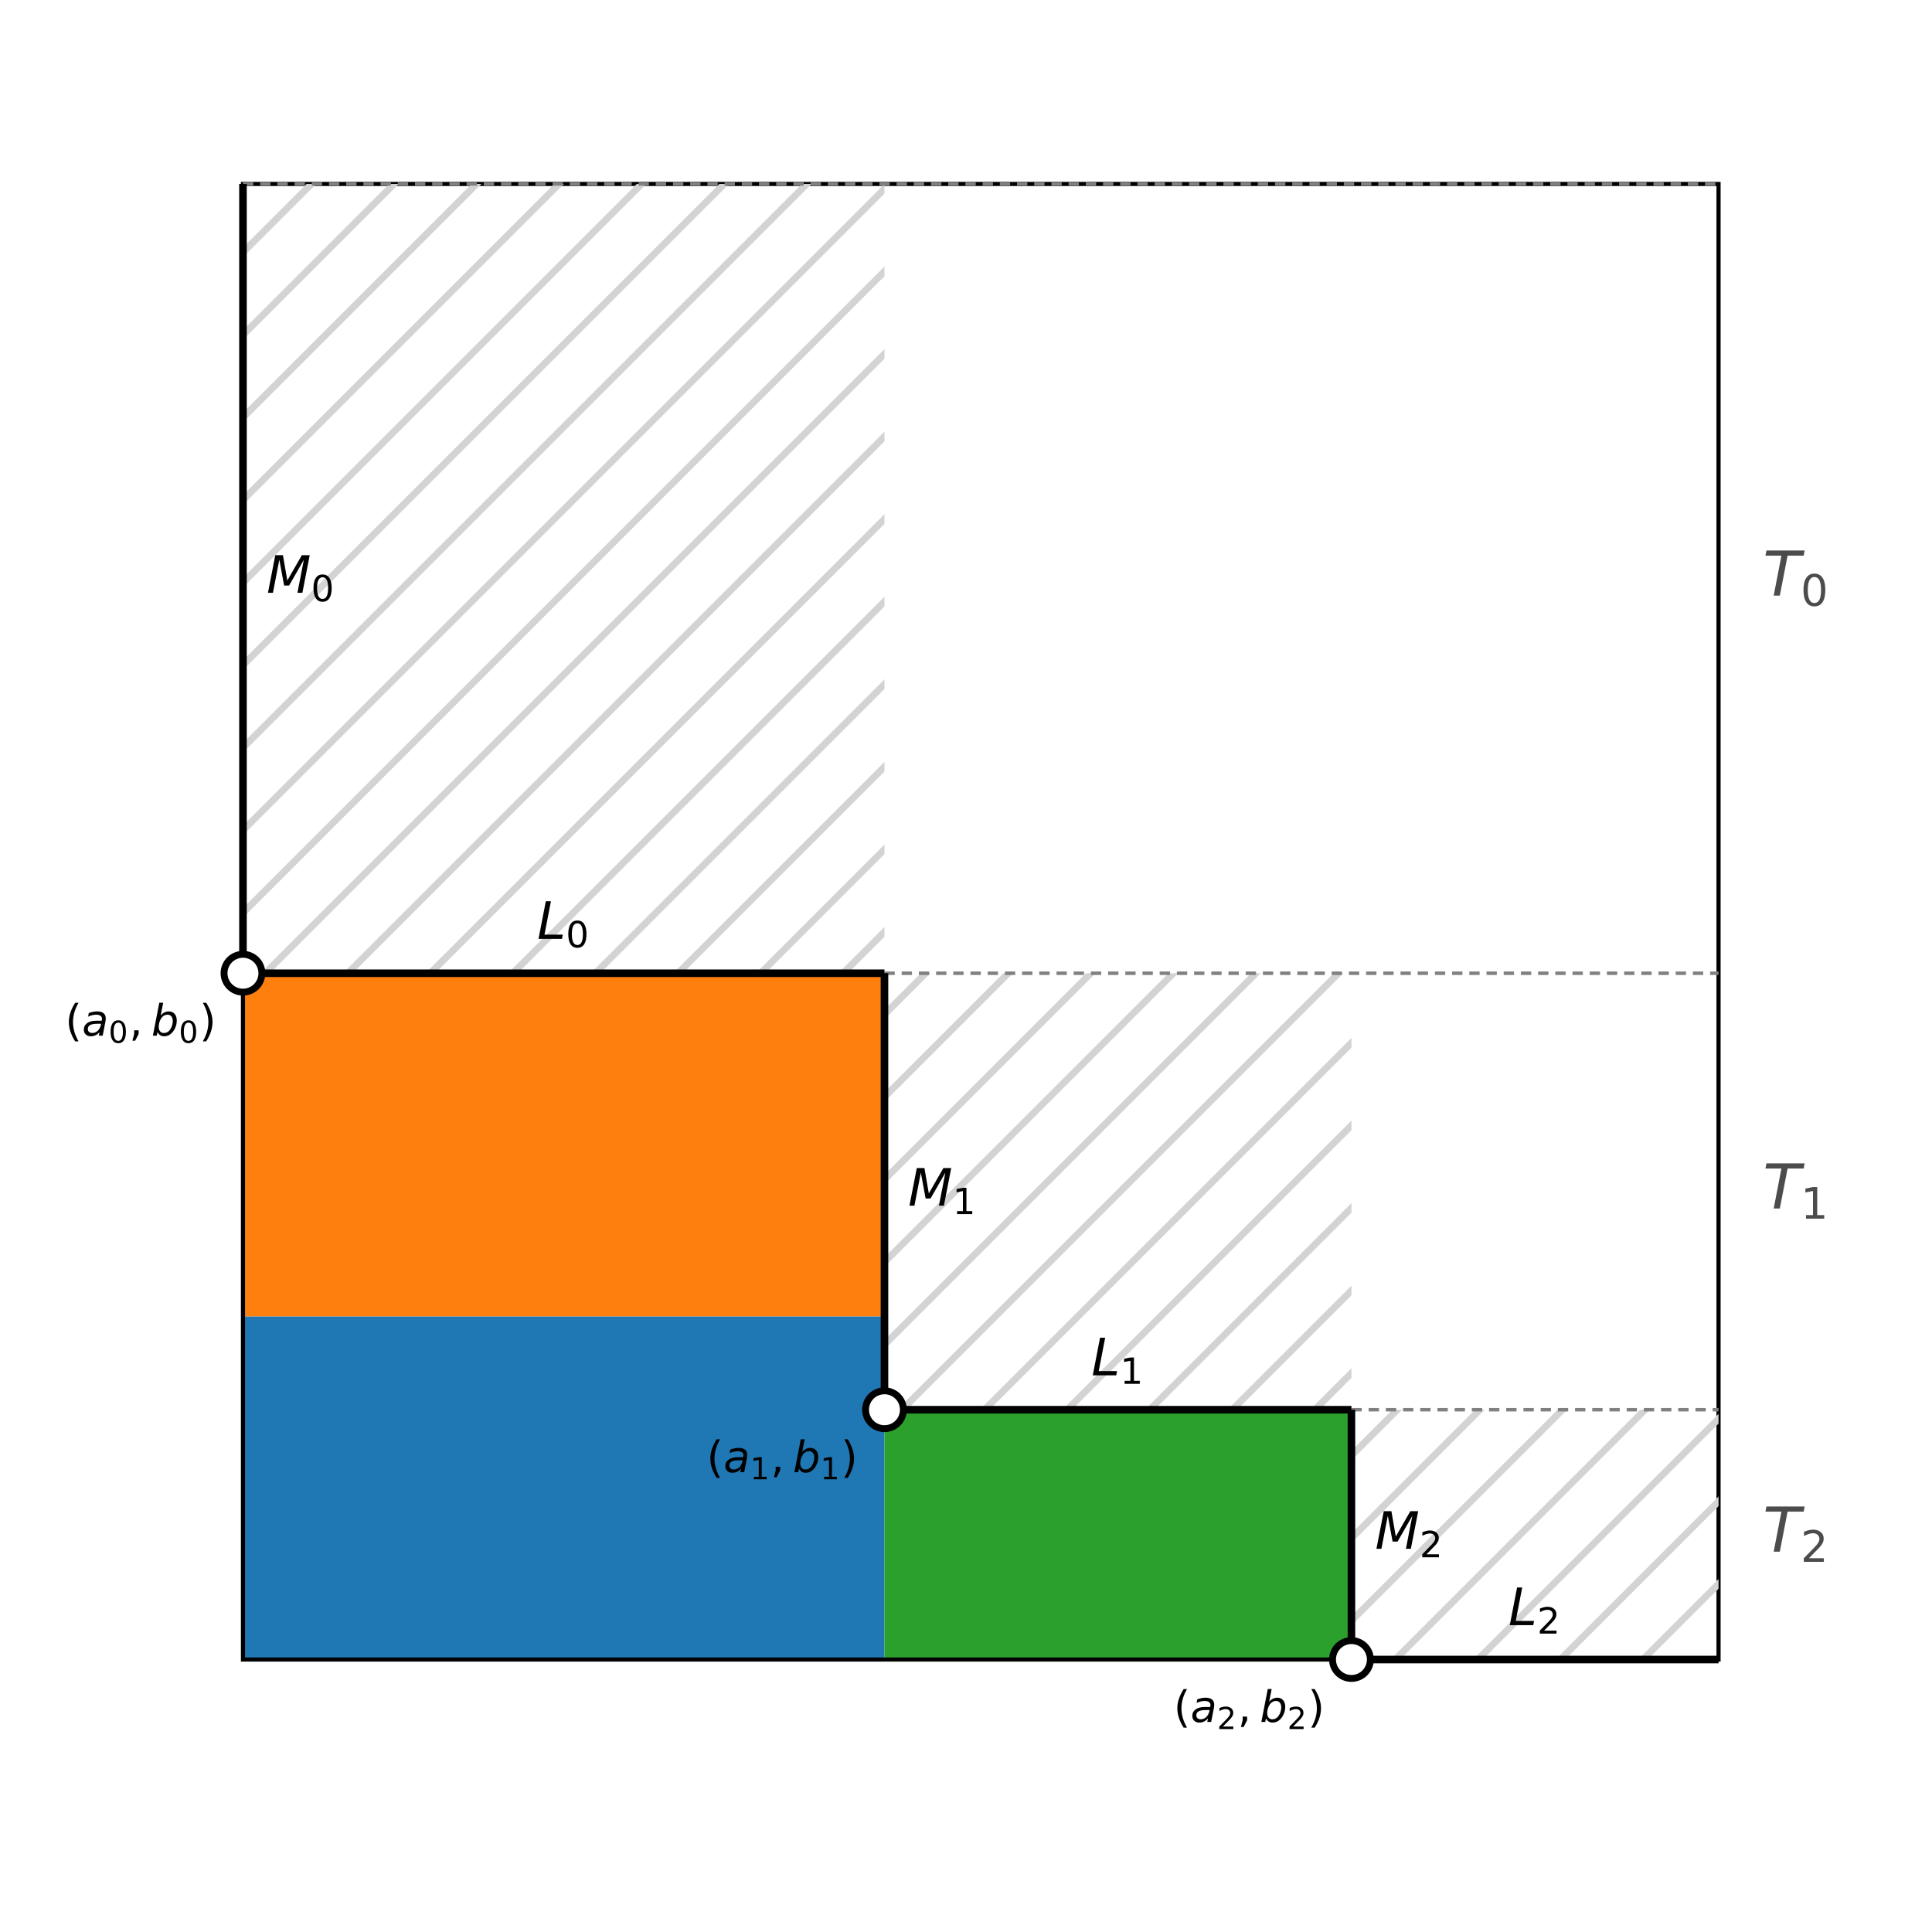
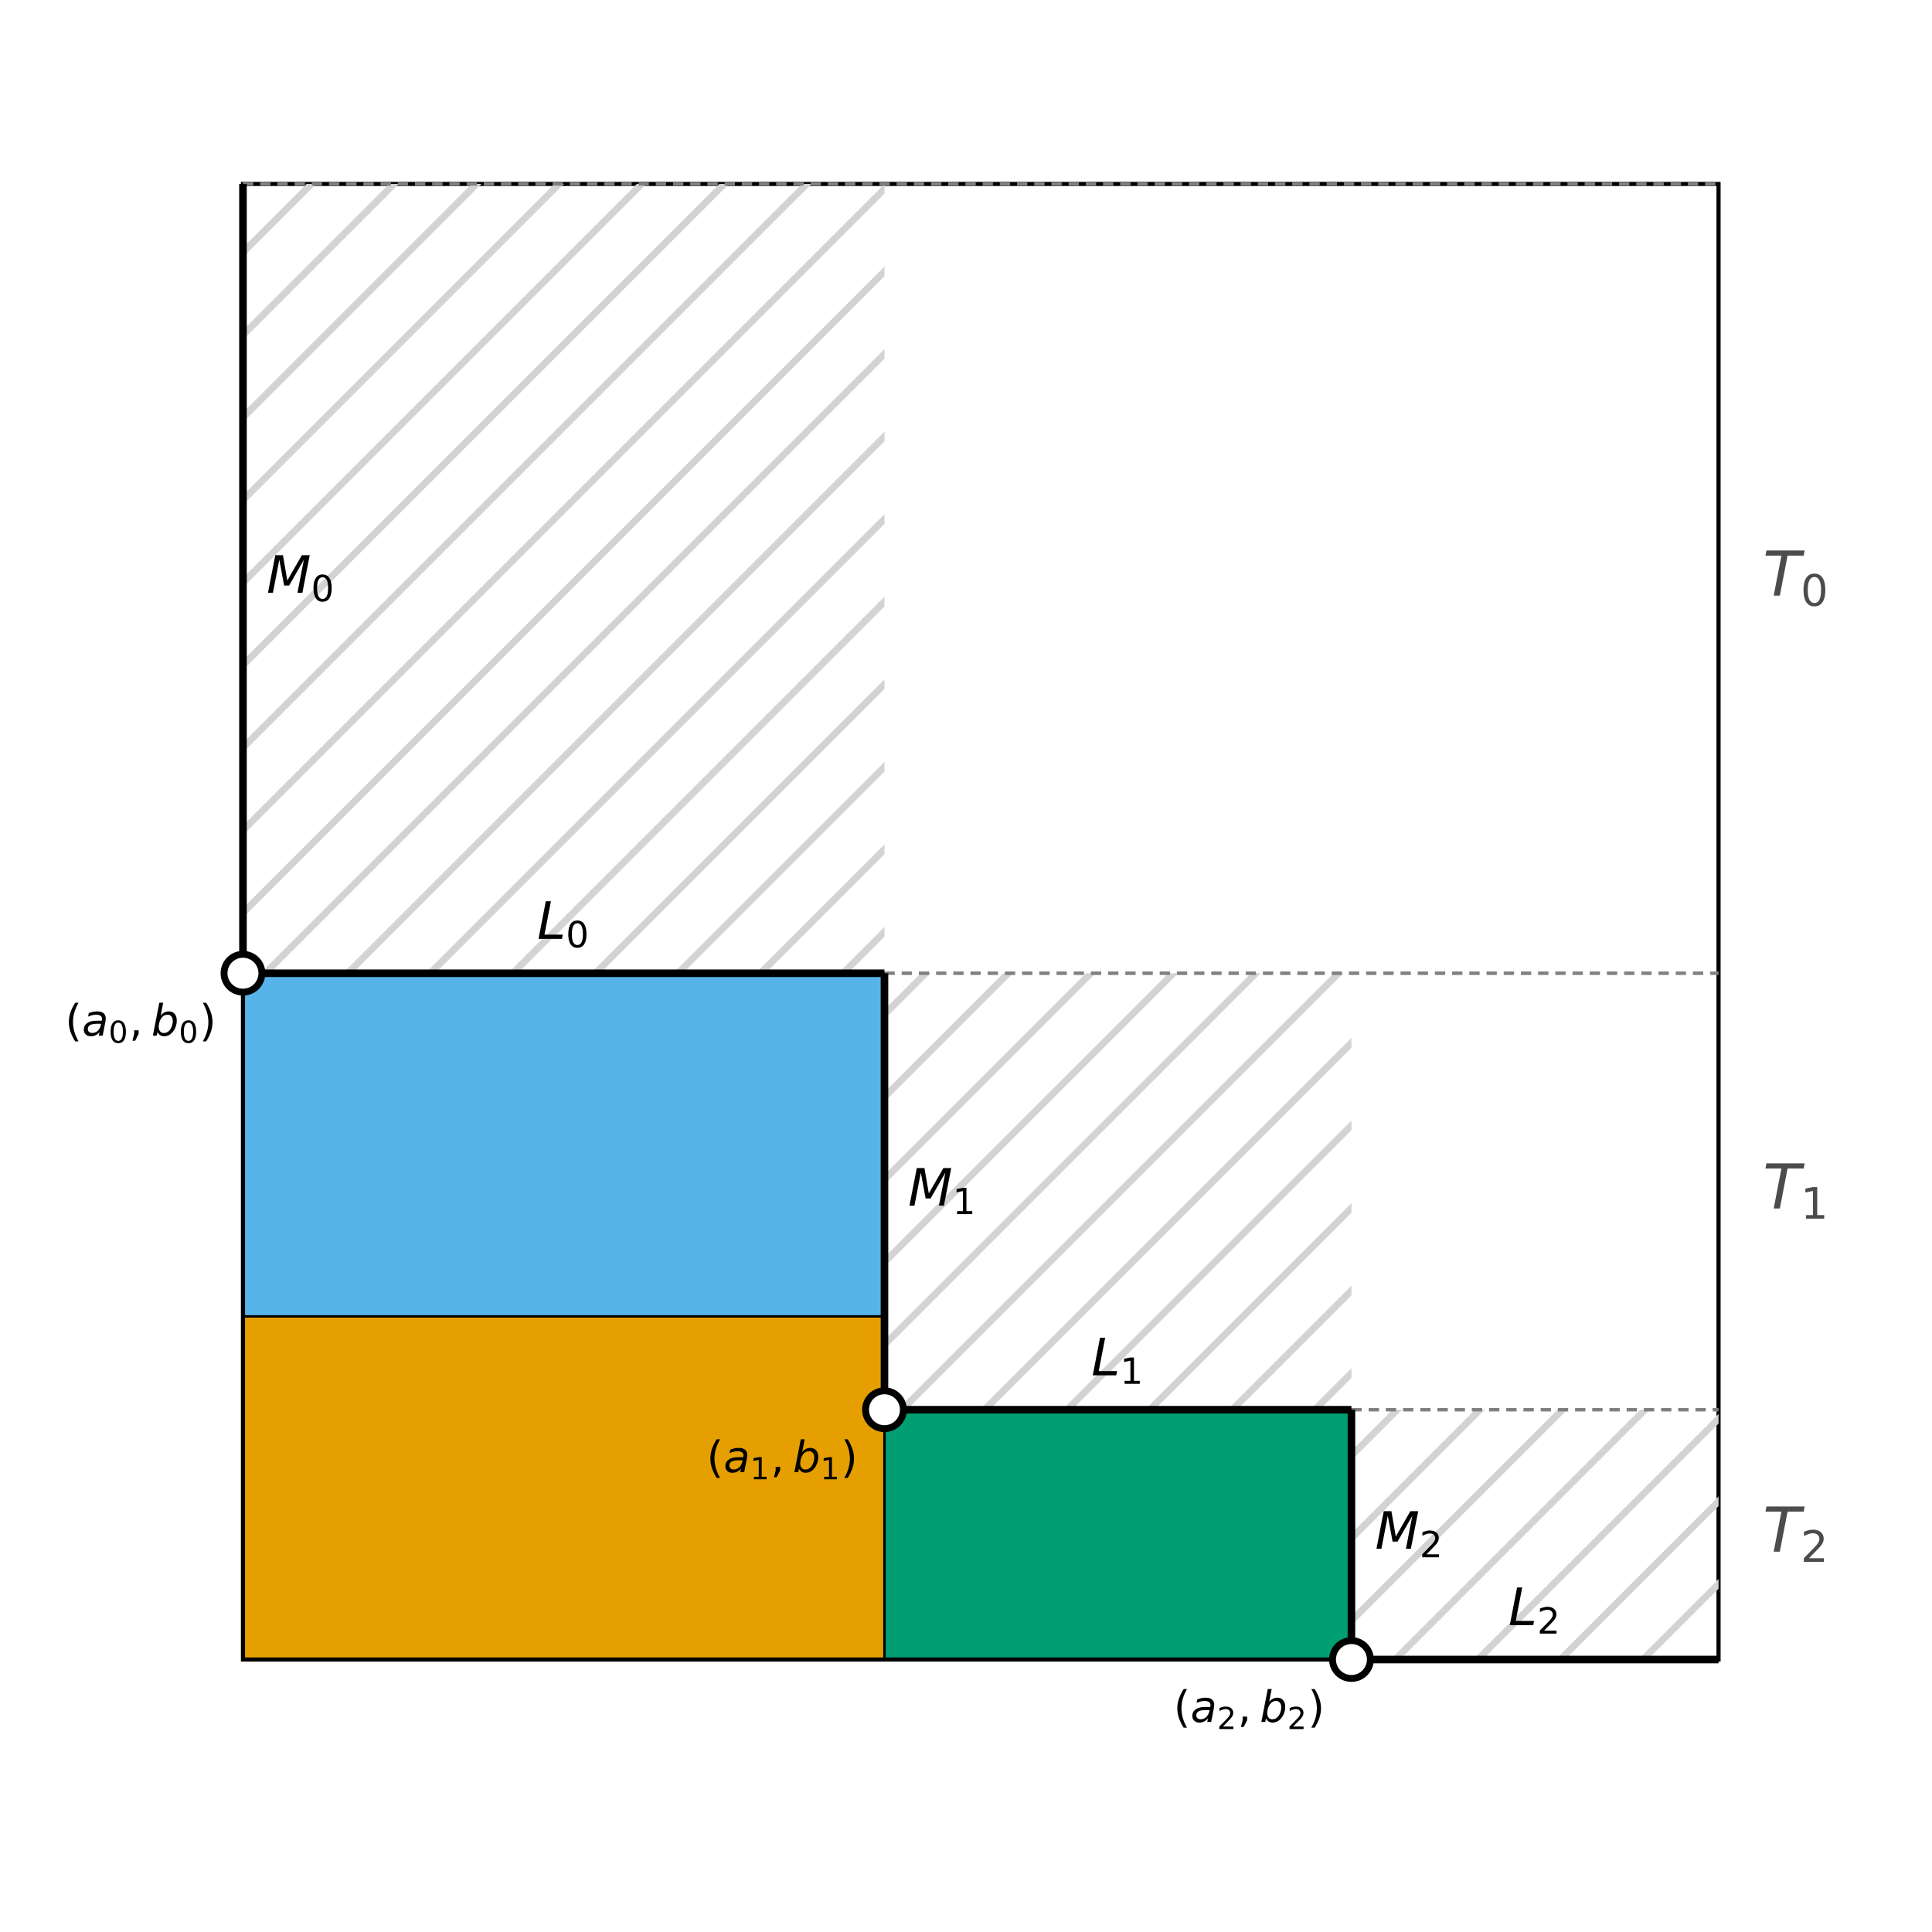
<svg xmlns="http://www.w3.org/2000/svg" xmlns:xlink="http://www.w3.org/1999/xlink" width="280.8pt" height="280.8pt" viewBox="0 0 280.8 280.8" version="1.1">
  <defs>
    <style type="text/css">*{stroke-linejoin: round; stroke-linecap: butt}</style>
  </defs>
  <g id="figure_1">
    <g id="patch_1">
      <path d="M 0 280.8  L 280.8 280.8  L 280.8 0  L 0 0  z " style="fill: #ffffff" />
    </g>
    <g id="axes_1">
      <g id="patch_2">
-         <path d="M 35.314 241.197  L 128.551 241.197  L 128.551 191.324  L 35.314 191.324  z " clip-path="url(#pd45aedc53d)" style="fill: #1f77b4" />
+         <path d="M 35.314 241.197  L 128.551 241.197  L 128.551 191.324  L 35.314 191.324  z " clip-path="url(#pe0fe9ad6ac)" style="fill: #e69f00; stroke: #000000; stroke-width: 0.35; stroke-linejoin: miter" />
      </g>
      <g id="patch_3">
-         <path d="M 35.314 191.324  L 128.551 191.324  L 128.551 141.451  L 35.314 141.451  z " clip-path="url(#pd45aedc53d)" style="fill: #ff7f0e" />
+         <path d="M 35.314 191.324  L 128.551 191.324  L 128.551 141.451  L 35.314 141.451  z " clip-path="url(#pe0fe9ad6ac)" style="fill: #56b4e9; stroke: #000000; stroke-width: 0.35; stroke-linejoin: miter" />
      </g>
      <g id="patch_4">
-         <path d="M 128.551 241.197  L 196.421 241.197  L 196.421 204.893  L 128.551 204.893  z " clip-path="url(#pd45aedc53d)" style="fill: #2ca02c" />
+         <path d="M 128.551 241.197  L 196.421 241.197  L 196.421 204.893  L 128.551 204.893  z " clip-path="url(#pe0fe9ad6ac)" style="fill: #009e73; stroke: #000000; stroke-width: 0.35; stroke-linejoin: miter" />
      </g>
      <g id="patch_5">
-         <path d="M 35.314 241.197  L 249.775 241.197  L 249.775 26.735  L 35.314 26.735  L 35.314 241.197  z " clip-path="url(#pd45aedc53d)" style="fill: none; stroke: #000000; stroke-width: 0.6; stroke-linejoin: miter" />
+         <path d="M 35.314 241.197  L 249.775 241.197  L 249.775 26.735  L 35.314 26.735  L 35.314 241.197  z " clip-path="url(#pe0fe9ad6ac)" style="fill: none; stroke: #000000; stroke-width: 0.6; stroke-linejoin: miter" />
      </g>
      <g id="patch_6">
-         <path d="M 35.314 141.451  L 128.551 141.451  L 128.551 26.735  L 35.314 26.735  z " clip-path="url(#pd45aedc53d)" style="fill: url(#h0099ec90c6)" />
+         <path d="M 35.314 141.451  L 128.551 141.451  L 128.551 26.735  L 35.314 26.735  z " clip-path="url(#pe0fe9ad6ac)" style="fill: url(#h65852efe61)" />
      </g>
      <g id="patch_7">
-         <path d="M 128.551 204.893  L 196.421 204.893  L 196.421 141.451  L 128.551 141.451  z " clip-path="url(#pd45aedc53d)" style="fill: url(#h0099ec90c6)" />
+         <path d="M 128.551 204.893  L 196.421 204.893  L 196.421 141.451  L 128.551 141.451  z " clip-path="url(#pe0fe9ad6ac)" style="fill: url(#h65852efe61)" />
      </g>
      <g id="patch_8">
-         <path d="M 196.421 241.197  L 249.775 241.197  L 249.775 204.893  L 196.421 204.893  z " clip-path="url(#pd45aedc53d)" style="fill: url(#h0099ec90c6)" />
+         <path d="M 196.421 241.197  L 249.775 241.197  L 249.775 204.893  L 196.421 204.893  z " clip-path="url(#pe0fe9ad6ac)" style="fill: url(#h65852efe61)" />
      </g>
      <g id="line2d_1">
-         <path d="M 35.314 26.735  L 249.775 26.735  " clip-path="url(#pd45aedc53d)" style="fill: none; stroke-dasharray: 1.5,1; stroke-dashoffset: 0; stroke: #808080; stroke-width: 0.5" />
+         <path d="M 35.314 26.735  L 249.775 26.735  " clip-path="url(#pe0fe9ad6ac)" style="fill: none; stroke-dasharray: 1.5,1; stroke-dashoffset: 0; stroke: #808080; stroke-width: 0.5" />
      </g>
      <g id="line2d_2">
-         <path d="M 128.551 141.451  L 249.775 141.451  " clip-path="url(#pd45aedc53d)" style="fill: none; stroke-dasharray: 1.5,1; stroke-dashoffset: 0; stroke: #808080; stroke-width: 0.5" />
+         <path d="M 128.551 141.451  L 249.775 141.451  " clip-path="url(#pe0fe9ad6ac)" style="fill: none; stroke-dasharray: 1.5,1; stroke-dashoffset: 0; stroke: #808080; stroke-width: 0.5" />
      </g>
      <g id="line2d_3">
-         <path d="M 196.421 204.893  L 249.775 204.893  " clip-path="url(#pd45aedc53d)" style="fill: none; stroke-dasharray: 1.5,1; stroke-dashoffset: 0; stroke: #808080; stroke-width: 0.5" />
+         <path d="M 196.421 204.893  L 249.775 204.893  " clip-path="url(#pe0fe9ad6ac)" style="fill: none; stroke-dasharray: 1.5,1; stroke-dashoffset: 0; stroke: #808080; stroke-width: 0.5" />
      </g>
      <g id="line2d_4">
-         <path d="M 35.314 141.451  L 128.551 141.451  " clip-path="url(#pd45aedc53d)" style="fill: none; stroke: #000000; stroke-width: 1.1" />
+         <path d="M 35.314 141.451  L 128.551 141.451  " clip-path="url(#pe0fe9ad6ac)" style="fill: none; stroke: #000000; stroke-width: 1.1" />
      </g>
      <g id="line2d_5">
-         <path d="M 35.314 141.451  L 35.314 26.735  " clip-path="url(#pd45aedc53d)" style="fill: none; stroke: #000000; stroke-width: 1.1" />
+         <path d="M 35.314 141.451  L 35.314 26.735  " clip-path="url(#pe0fe9ad6ac)" style="fill: none; stroke: #000000; stroke-width: 1.1" />
      </g>
      <g id="line2d_6">
-         <path d="M 128.551 204.893  L 196.421 204.893  " clip-path="url(#pd45aedc53d)" style="fill: none; stroke: #000000; stroke-width: 1.1" />
+         <path d="M 128.551 204.893  L 196.421 204.893  " clip-path="url(#pe0fe9ad6ac)" style="fill: none; stroke: #000000; stroke-width: 1.1" />
      </g>
      <g id="line2d_7">
-         <path d="M 128.551 204.893  L 128.551 141.451  " clip-path="url(#pd45aedc53d)" style="fill: none; stroke: #000000; stroke-width: 1.1" />
+         <path d="M 128.551 204.893  L 128.551 141.451  " clip-path="url(#pe0fe9ad6ac)" style="fill: none; stroke: #000000; stroke-width: 1.1" />
      </g>
      <g id="line2d_8">
-         <path d="M 196.421 241.197  L 249.775 241.197  " clip-path="url(#pd45aedc53d)" style="fill: none; stroke: #000000; stroke-width: 1.1" />
+         <path d="M 196.421 241.197  L 249.775 241.197  " clip-path="url(#pe0fe9ad6ac)" style="fill: none; stroke: #000000; stroke-width: 1.1" />
      </g>
      <g id="line2d_9">
-         <path d="M 196.421 241.197  L 196.421 204.893  " clip-path="url(#pd45aedc53d)" style="fill: none; stroke: #000000; stroke-width: 1.1" />
+         <path d="M 196.421 241.197  L 196.421 204.893  " clip-path="url(#pe0fe9ad6ac)" style="fill: none; stroke: #000000; stroke-width: 1.1" />
      </g>
      <g id="line2d_10">
-         <path d="M 35.314 141.451  " clip-path="url(#pd45aedc53d)" style="fill: none; stroke: #1f77b4; stroke-width: 1.5; stroke-linecap: square" />
+         <path d="M 35.314 141.451  " clip-path="url(#pe0fe9ad6ac)" style="fill: none; stroke: #1f77b4; stroke-width: 1.5; stroke-linecap: square" />
        <defs>
-           <path id="m2f827d70b6" d="M 0 2.75  C 0.729 2.75 1.429 2.46 1.945 1.945  C 2.46 1.429 2.75 0.729 2.75 0  C 2.75 -0.729 2.46 -1.429 1.945 -1.945  C 1.429 -2.46 0.729 -2.75 0 -2.75  C -0.729 -2.75 -1.429 -2.46 -1.945 -1.945  C -2.46 -1.429 -2.75 -0.729 -2.75 0  C -2.75 0.729 -2.46 1.429 -1.945 1.945  C -1.429 2.46 -0.729 2.75 0 2.75  z " style="stroke: #000000" />
+           <path id="m154aa9c1e0" d="M 0 2.75  C 0.729 2.75 1.429 2.46 1.945 1.945  C 2.46 1.429 2.75 0.729 2.75 0  C 2.75 -0.729 2.46 -1.429 1.945 -1.945  C 1.429 -2.46 0.729 -2.75 0 -2.75  C -0.729 -2.75 -1.429 -2.46 -1.945 -1.945  C -2.46 -1.429 -2.75 -0.729 -2.75 0  C -2.75 0.729 -2.46 1.429 -1.945 1.945  C -1.429 2.46 -0.729 2.75 0 2.75  z " style="stroke: #000000" />
        </defs>
-         <g clip-path="url(#pd45aedc53d)">
-           <use xlink:href="#m2f827d70b6" x="35.314" y="141.451" style="fill: #ffffff; stroke: #000000" />
+         <g clip-path="url(#pe0fe9ad6ac)">
+           <use xlink:href="#m154aa9c1e0" x="35.314" y="141.451" style="fill: #ffffff; stroke: #000000" />
        </g>
      </g>
      <g id="line2d_11">
-         <path d="M 128.551 204.893  " clip-path="url(#pd45aedc53d)" style="fill: none; stroke: #ff7f0e; stroke-width: 1.5; stroke-linecap: square" />
-         <g clip-path="url(#pd45aedc53d)">
-           <use xlink:href="#m2f827d70b6" x="128.551" y="204.893" style="fill: #ffffff; stroke: #000000" />
+         <path d="M 128.551 204.893  " clip-path="url(#pe0fe9ad6ac)" style="fill: none; stroke: #ff7f0e; stroke-width: 1.5; stroke-linecap: square" />
+         <g clip-path="url(#pe0fe9ad6ac)">
+           <use xlink:href="#m154aa9c1e0" x="128.551" y="204.893" style="fill: #ffffff; stroke: #000000" />
        </g>
      </g>
      <g id="line2d_12">
-         <path d="M 196.421 241.197  " clip-path="url(#pd45aedc53d)" style="fill: none; stroke: #2ca02c; stroke-width: 1.5; stroke-linecap: square" />
-         <g clip-path="url(#pd45aedc53d)">
-           <use xlink:href="#m2f827d70b6" x="196.421" y="241.197" style="fill: #ffffff; stroke: #000000" />
+         <path d="M 196.421 241.197  " clip-path="url(#pe0fe9ad6ac)" style="fill: none; stroke: #2ca02c; stroke-width: 1.5; stroke-linecap: square" />
+         <g clip-path="url(#pe0fe9ad6ac)">
+           <use xlink:href="#m154aa9c1e0" x="196.421" y="241.197" style="fill: #ffffff; stroke: #000000" />
        </g>
      </g>
      <g id="text_1">
        <g transform="translate(9.466538 150.5276) scale(0.063 -0.063)">
          <defs>
            <path id="DejaVuSans-28" d="M 1984 4856  Q 1566 4138 1362 3434  Q 1159 2731 1159 2009  Q 1159 1288 1364 580  Q 1569 -128 1984 -844  L 1484 -844  Q 1016 -109 783 600  Q 550 1309 550 2009  Q 550 2706 781 3412  Q 1013 4119 1484 4856  L 1984 4856  z " transform="scale(0.015625)" />
            <path id="DejaVuSans-Oblique-61" d="M 3438 1997  L 3047 0  L 2472 0  L 2578 531  Q 2325 219 2001 64  Q 1678 -91 1281 -91  Q 834 -91 548 182  Q 263 456 263 884  Q 263 1497 752 1853  Q 1241 2209 2100 2209  L 2900 2209  L 2931 2363  Q 2938 2388 2941 2417  Q 2944 2447 2944 2509  Q 2944 2788 2717 2942  Q 2491 3097 2081 3097  Q 1800 3097 1504 3025  Q 1209 2953 897 2809  L 997 3341  Q 1322 3463 1633 3523  Q 1944 3584 2234 3584  Q 2853 3584 3176 3315  Q 3500 3047 3500 2534  Q 3500 2431 3484 2292  Q 3469 2153 3438 1997  z M 2816 1759  L 2241 1759  Q 1534 1759 1195 1570  Q 856 1381 856 984  Q 856 709 1029 553  Q 1203 397 1509 397  Q 1978 397 2328 733  Q 2678 1069 2791 1631  L 2816 1759  z " transform="scale(0.015625)" />
            <path id="DejaVuSans-30" d="M 2034 4250  Q 1547 4250 1301 3770  Q 1056 3291 1056 2328  Q 1056 1369 1301 889  Q 1547 409 2034 409  Q 2525 409 2770 889  Q 3016 1369 3016 2328  Q 3016 3291 2770 3770  Q 2525 4250 2034 4250  z M 2034 4750  Q 2819 4750 3233 4129  Q 3647 3509 3647 2328  Q 3647 1150 3233 529  Q 2819 -91 2034 -91  Q 1250 -91 836 529  Q 422 1150 422 2328  Q 422 3509 836 4129  Q 1250 4750 2034 4750  z " transform="scale(0.015625)" />
            <path id="DejaVuSans-2c" d="M 750 794  L 1409 794  L 1409 256  L 897 -744  L 494 -744  L 750 256  L 750 794  z " transform="scale(0.015625)" />
            <path id="DejaVuSans-Oblique-62" d="M 3169 2138  Q 3169 2591 2961 2847  Q 2753 3103 2388 3103  Q 2122 3103 1889 2973  Q 1656 2844 1484 2597  Q 1303 2338 1198 1995  Q 1094 1653 1094 1313  Q 1094 881 1298 636  Q 1503 391 1863 391  Q 2134 391 2365 517  Q 2597 644 2772 891  Q 2950 1147 3059 1487  Q 3169 1828 3169 2138  z M 1381 2969  Q 1594 3256 1914 3420  Q 2234 3584 2584 3584  Q 3122 3584 3439 3221  Q 3756 2859 3756 2241  Q 3756 1734 3570 1259  Q 3384 784 3041 416  Q 2816 172 2522 40  Q 2228 -91 1906 -91  Q 1566 -91 1316 65  Q 1066 222 909 531  L 806 0  L 231 0  L 1178 4863  L 1753 4863  L 1381 2969  z " transform="scale(0.015625)" />
            <path id="DejaVuSans-29" d="M 513 4856  L 1013 4856  Q 1481 4119 1714 3412  Q 1947 2706 1947 2009  Q 1947 1309 1714 600  Q 1481 -109 1013 -844  L 513 -844  Q 928 -128 1133 580  Q 1338 1288 1338 2009  Q 1338 2731 1133 3434  Q 928 4138 513 4856  z " transform="scale(0.015625)" />
          </defs>
          <use xlink:href="#DejaVuSans-28" transform="translate(0 0.015625)" />
          <use xlink:href="#DejaVuSans-Oblique-61" transform="translate(39.01367 0.015625)" />
          <use xlink:href="#DejaVuSans-30" transform="translate(100.293 -16.39062) scale(0.7)" />
          <use xlink:href="#DejaVuSans-2c" transform="translate(147.5635 0.015625)" />
          <use xlink:href="#DejaVuSans-Oblique-62" transform="translate(198.833 0.015625)" />
          <use xlink:href="#DejaVuSans-30" transform="translate(262.3096 -16.39062) scale(0.7)" />
          <use xlink:href="#DejaVuSans-29" transform="translate(309.5801 0.015625)" />
        </g>
      </g>
      <g id="text_2">
        <g transform="translate(78.06995 136.4602) scale(0.075 -0.075)">
          <defs>
            <path id="DejaVuSans-Oblique-4c" d="M 1075 4666  L 1709 4666  L 909 525  L 3181 525  L 3078 0  L 172 0  L 1075 4666  z " transform="scale(0.015625)" />
          </defs>
          <use xlink:href="#DejaVuSans-Oblique-4c" transform="translate(0 0.09375)" />
          <use xlink:href="#DejaVuSans-30" transform="translate(55.71289 -16.3125) scale(0.7)" />
        </g>
      </g>
      <g id="text_3">
        <g transform="translate(38.74523 86.16289) scale(0.075 -0.075)">
          <defs>
            <path id="DejaVuSans-Oblique-4d" d="M 1081 4666  L 2028 4666  L 2572 1522  L 4378 4666  L 5350 4666  L 4441 0  L 3828 0  L 4622 4091  L 2791 897  L 2175 897  L 1581 4103  L 788 0  L 172 0  L 1081 4666  z " transform="scale(0.015625)" />
          </defs>
          <use xlink:href="#DejaVuSans-Oblique-4d" transform="translate(0 0.09375)" />
          <use xlink:href="#DejaVuSans-30" transform="translate(86.2793 -16.3125) scale(0.7)" />
        </g>
      </g>
      <g id="text_4">
        <g style="fill: #4c4c4c" transform="translate(256.2092 86.5768) scale(0.09 -0.09)">
          <defs>
            <path id="DejaVuSans-Oblique-54" d="M 378 4666  L 4325 4666  L 4225 4134  L 2559 4134  L 1759 0  L 1125 0  L 1925 4134  L 275 4134  L 378 4666  z " transform="scale(0.015625)" />
          </defs>
          <use xlink:href="#DejaVuSans-Oblique-54" transform="translate(0 0.09375)" />
          <use xlink:href="#DejaVuSans-30" transform="translate(61.08398 -16.3125) scale(0.7)" />
        </g>
      </g>
      <g id="text_5">
        <g transform="translate(102.7038 213.9693) scale(0.063 -0.063)">
          <defs>
            <path id="DejaVuSans-31" d="M 794 531  L 1825 531  L 1825 4091  L 703 3866  L 703 4441  L 1819 4666  L 2450 4666  L 2450 531  L 3481 531  L 3481 0  L 794 0  L 794 531  z " transform="scale(0.015625)" />
          </defs>
          <use xlink:href="#DejaVuSans-28" transform="translate(0 0.015625)" />
          <use xlink:href="#DejaVuSans-Oblique-61" transform="translate(39.01367 0.015625)" />
          <use xlink:href="#DejaVuSans-31" transform="translate(100.293 -16.39062) scale(0.7)" />
          <use xlink:href="#DejaVuSans-2c" transform="translate(147.5635 0.015625)" />
          <use xlink:href="#DejaVuSans-Oblique-62" transform="translate(198.833 0.015625)" />
          <use xlink:href="#DejaVuSans-31" transform="translate(262.3096 -16.39062) scale(0.7)" />
          <use xlink:href="#DejaVuSans-29" transform="translate(309.5801 0.015625)" />
        </g>
      </g>
      <g id="text_6">
        <g transform="translate(158.6237 199.9019) scale(0.075 -0.075)">
          <use xlink:href="#DejaVuSans-Oblique-4c" transform="translate(0 0.09375)" />
          <use xlink:href="#DejaVuSans-31" transform="translate(55.71289 -16.3125) scale(0.7)" />
        </g>
      </g>
      <g id="text_7">
        <g transform="translate(131.9824 175.2417) scale(0.075 -0.075)">
          <use xlink:href="#DejaVuSans-Oblique-4d" transform="translate(0 0.09375)" />
          <use xlink:href="#DejaVuSans-31" transform="translate(86.2793 -16.3125) scale(0.7)" />
        </g>
      </g>
      <g id="text_8">
        <g style="fill: #4c4c4c" transform="translate(256.2092 175.6556) scale(0.09 -0.09)">
          <use xlink:href="#DejaVuSans-Oblique-54" transform="translate(0 0.09375)" />
          <use xlink:href="#DejaVuSans-31" transform="translate(61.08398 -16.3125) scale(0.7)" />
        </g>
      </g>
      <g id="text_9">
        <g transform="translate(170.5739 250.2732) scale(0.063 -0.063)">
          <defs>
            <path id="DejaVuSans-32" d="M 1228 531  L 3431 531  L 3431 0  L 469 0  L 469 531  Q 828 903 1448 1529  Q 2069 2156 2228 2338  Q 2531 2678 2651 2914  Q 2772 3150 2772 3378  Q 2772 3750 2511 3984  Q 2250 4219 1831 4219  Q 1534 4219 1204 4116  Q 875 4013 500 3803  L 500 4441  Q 881 4594 1212 4672  Q 1544 4750 1819 4750  Q 2544 4750 2975 4387  Q 3406 4025 3406 3419  Q 3406 3131 3298 2873  Q 3191 2616 2906 2266  Q 2828 2175 2409 1742  Q 1991 1309 1228 531  z " transform="scale(0.015625)" />
          </defs>
          <use xlink:href="#DejaVuSans-28" transform="translate(0 0.015625)" />
          <use xlink:href="#DejaVuSans-Oblique-61" transform="translate(39.01367 0.015625)" />
          <use xlink:href="#DejaVuSans-32" transform="translate(100.293 -16.39062) scale(0.7)" />
          <use xlink:href="#DejaVuSans-2c" transform="translate(147.5635 0.015625)" />
          <use xlink:href="#DejaVuSans-Oblique-62" transform="translate(198.833 0.015625)" />
          <use xlink:href="#DejaVuSans-32" transform="translate(262.3096 -16.39062) scale(0.7)" />
          <use xlink:href="#DejaVuSans-29" transform="translate(309.5801 0.015625)" />
        </g>
      </g>
      <g id="text_10">
        <g transform="translate(219.2358 236.2058) scale(0.075 -0.075)">
          <use xlink:href="#DejaVuSans-Oblique-4c" transform="translate(0 0.09375)" />
          <use xlink:href="#DejaVuSans-32" transform="translate(55.71289 -16.3125) scale(0.7)" />
        </g>
      </g>
      <g id="text_11">
        <g transform="translate(199.8526 225.1145) scale(0.075 -0.075)">
          <use xlink:href="#DejaVuSans-Oblique-4d" transform="translate(0 0.09375)" />
          <use xlink:href="#DejaVuSans-32" transform="translate(86.2793 -16.3125) scale(0.7)" />
        </g>
      </g>
      <g id="text_12">
        <g style="fill: #4c4c4c" transform="translate(256.2092 225.5284) scale(0.09 -0.09)">
          <use xlink:href="#DejaVuSans-Oblique-54" transform="translate(0 0.09375)" />
          <use xlink:href="#DejaVuSans-32" transform="translate(61.08398 -16.3125) scale(0.7)" />
        </g>
      </g>
    </g>
  </g>
  <defs>
-     <clipPath id="pd45aedc53d">
+     <clipPath id="pe0fe9ad6ac">
      <rect x="1" y="13.868" width="278.8" height="253.065" />
    </clipPath>
  </defs>
  <defs>
-     <pattern id="h0099ec90c6" patternUnits="userSpaceOnUse" x="0" y="0" width="72" height="72">
+     <pattern id="h65852efe61" patternUnits="userSpaceOnUse" x="0" y="0" width="72" height="72">
      <rect x="0" y="0" width="73" height="73" fill="none" />
      <path d="M -36 36  L 36 -36  M -30 42  L 42 -30  M -24 48  L 48 -24  M -18 54  L 54 -18  M -12 60  L 60 -12  M -6 66  L 66 -6  M 0 72  L 72 0  M 6 78  L 78 6  M 12 84  L 84 12  M 18 90  L 90 18  M 24 96  L 96 24  M 30 102  L 102 30  M 36 108  L 108 36  " style="fill: #d3d3d3; stroke: #d3d3d3; stroke-width: 1.0; stroke-linecap: butt; stroke-linejoin: miter" />
    </pattern>
  </defs>
</svg>
